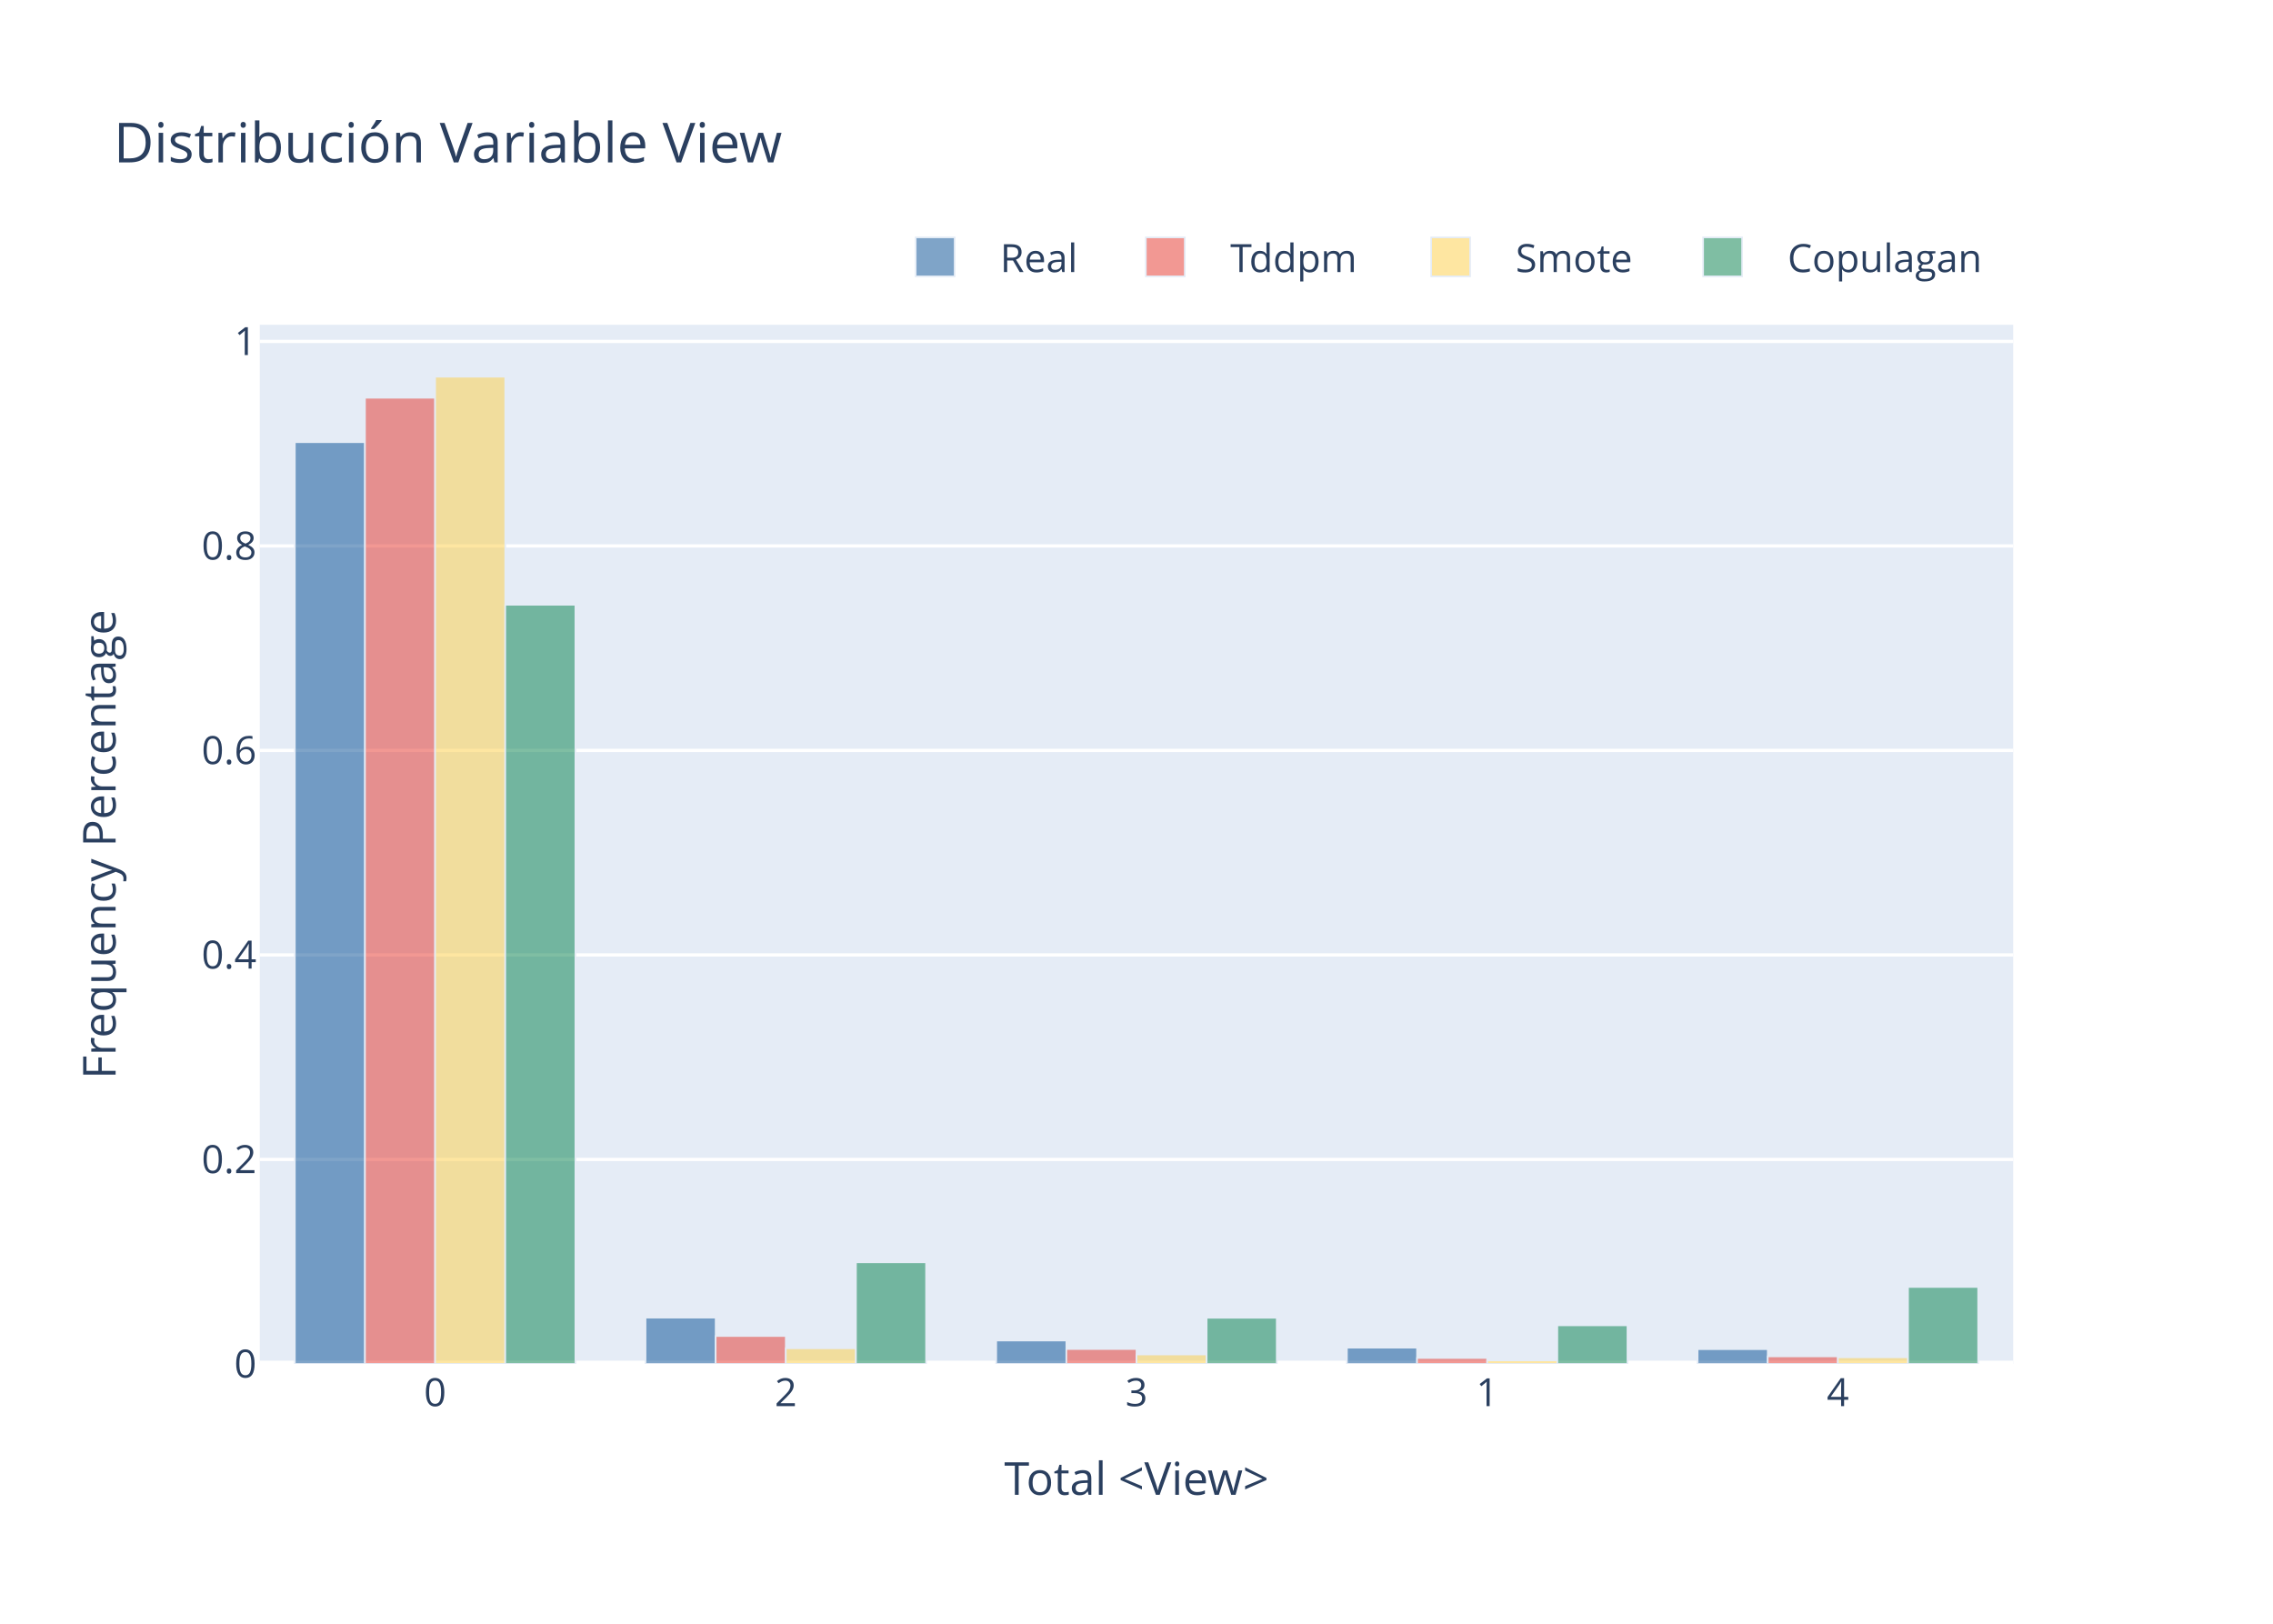
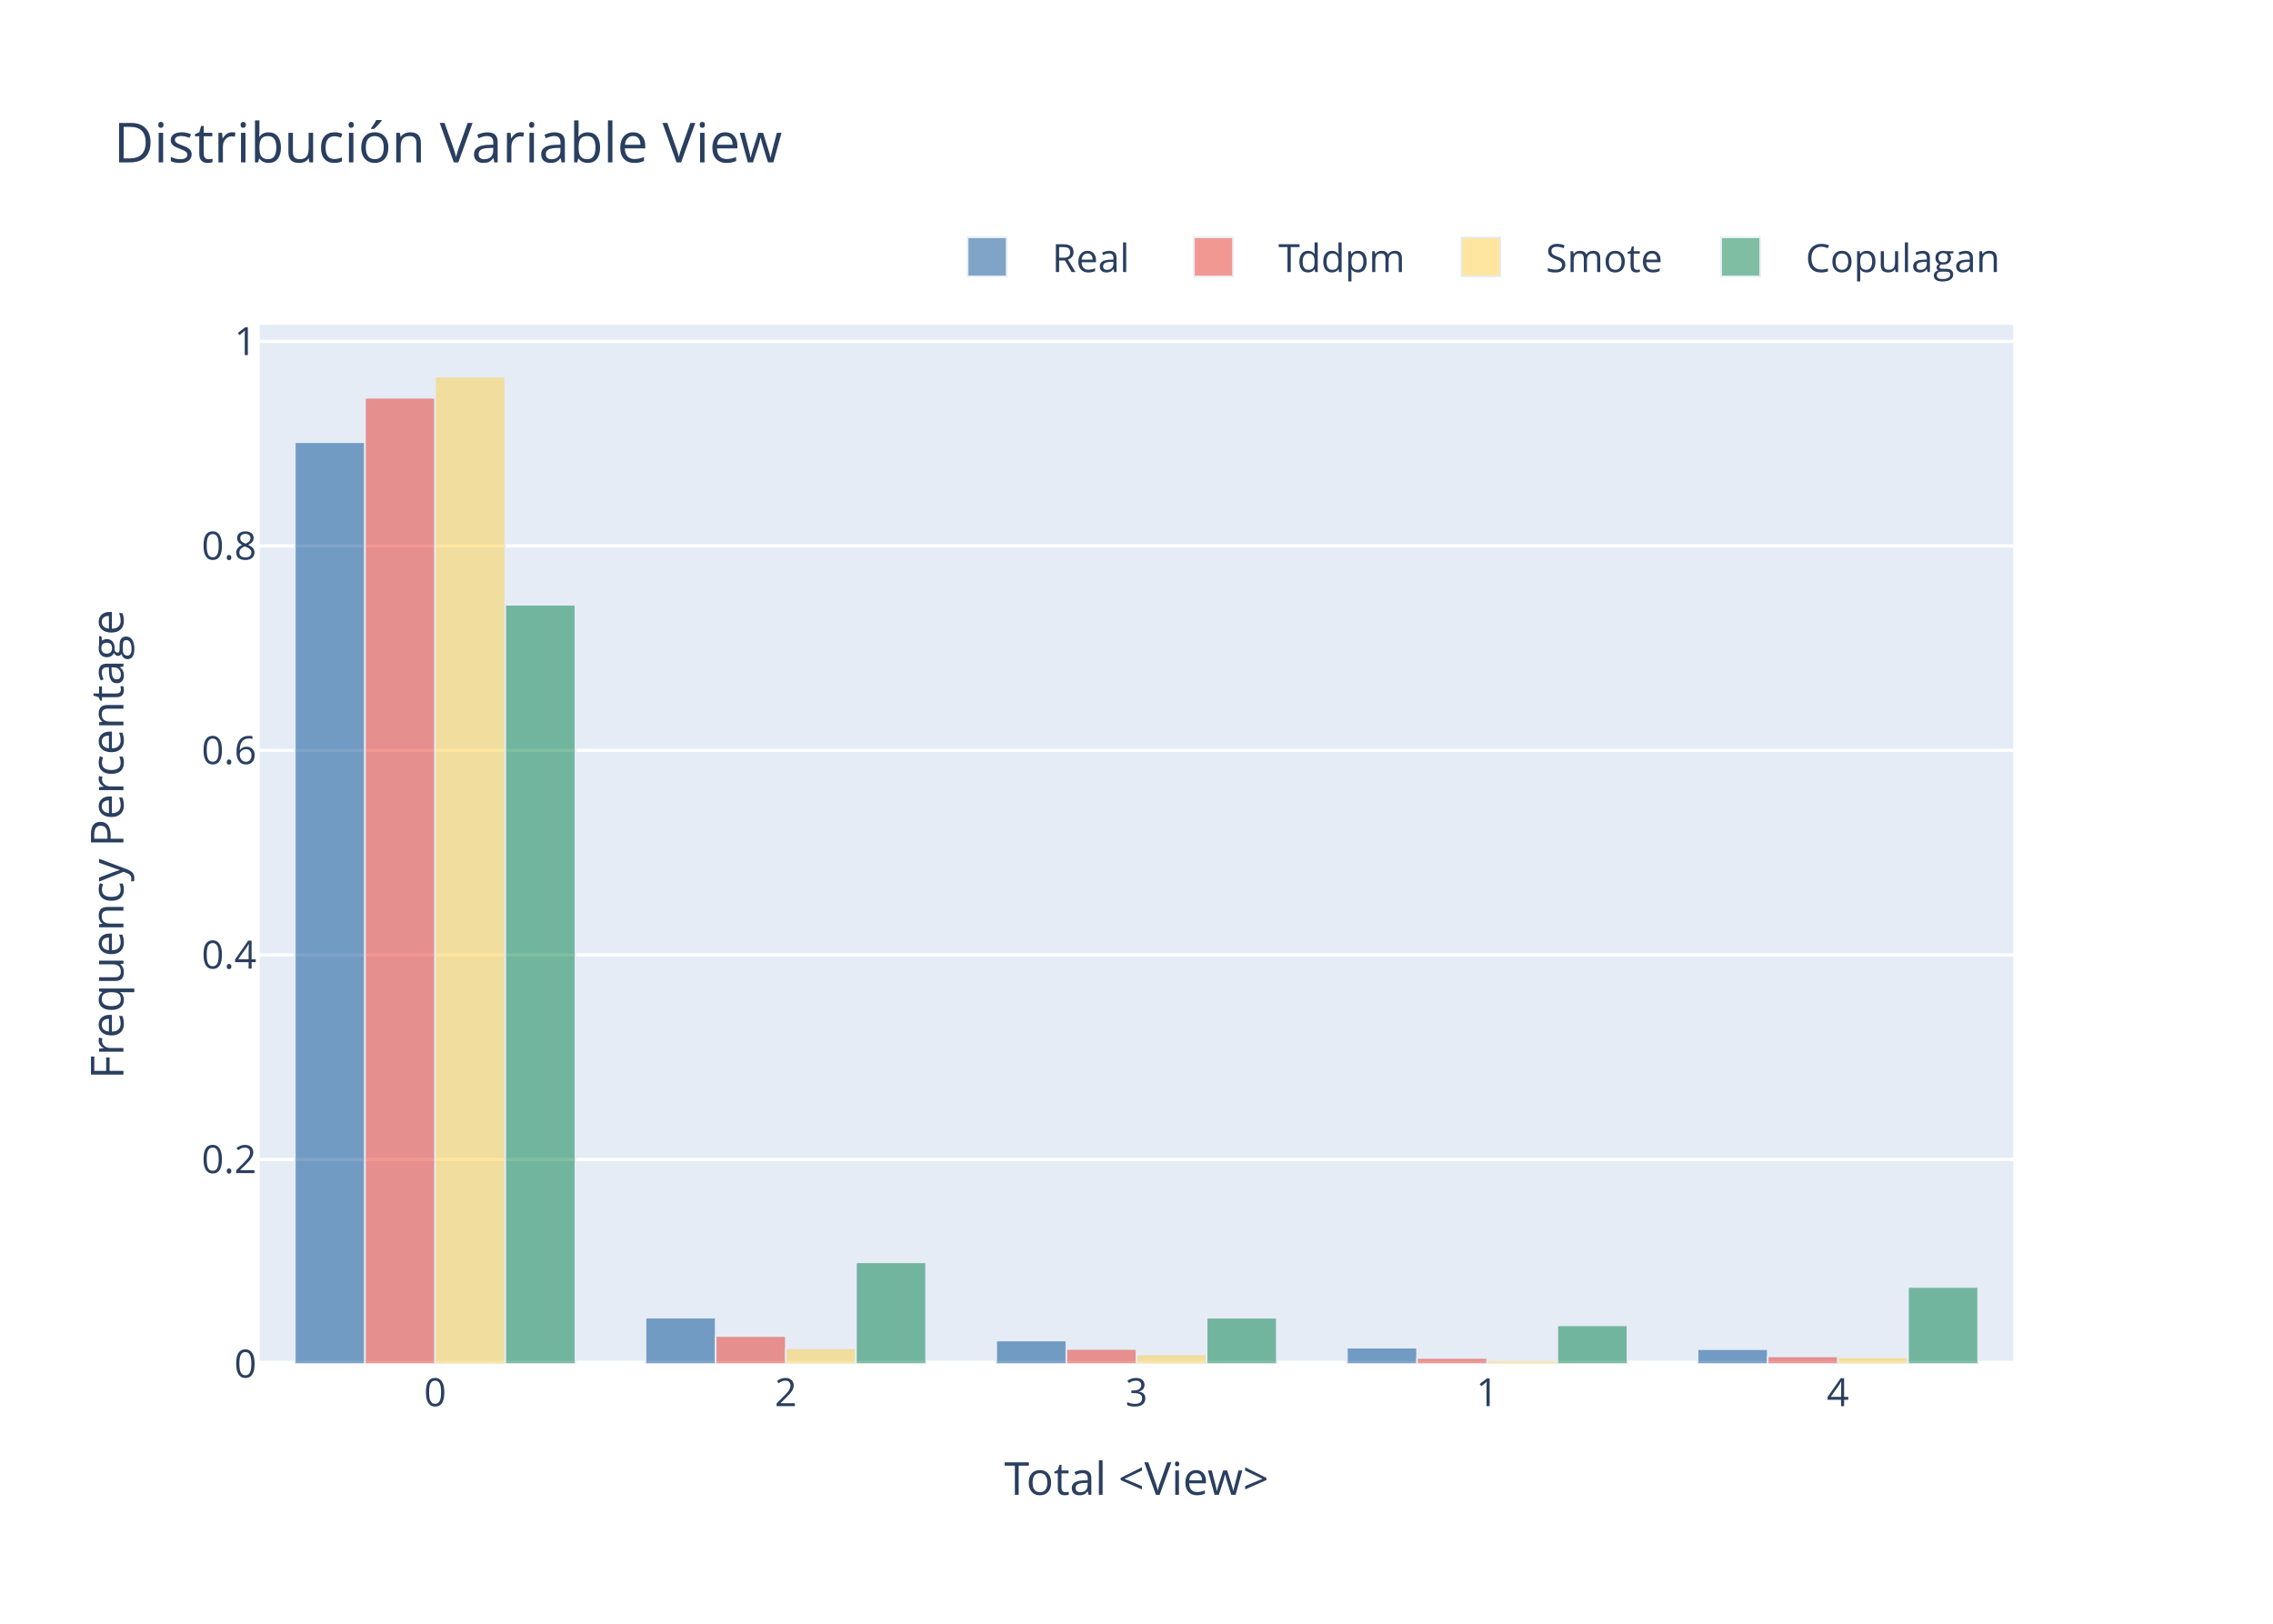
<svg xmlns="http://www.w3.org/2000/svg" class="main-svg" width="700" height="500" style="" viewBox="0 0 700 500">
  <rect x="0" y="0" width="700" height="500" style="fill: rgb(255, 255, 255); fill-opacity: 1;" />
-   <defs id="defs-bbea6b">
+   <defs id="defs-514283">
    <g class="clips">
-       <clipPath id="clipbbea6bxyplot" class="plotclip">
+       <clipPath id="clip514283xyplot" class="plotclip">
        <rect width="540" height="320" />
      </clipPath>
-       <clipPath class="axesclip" id="clipbbea6bx">
+       <clipPath class="axesclip" id="clip514283x">
        <rect x="80" y="0" width="540" height="500" />
      </clipPath>
-       <clipPath class="axesclip" id="clipbbea6by">
+       <clipPath class="axesclip" id="clip514283y">
        <rect x="0" y="100" width="700" height="320" />
      </clipPath>
-       <clipPath class="axesclip" id="clipbbea6bxy">
+       <clipPath class="axesclip" id="clip514283xy">
        <rect x="80" y="100" width="540" height="320" />
      </clipPath>
    </g>
    <g class="gradients" />
    <g class="patterns" />
  </defs>
  <g class="bglayer">
    <rect class="bg" x="80" y="100" width="540" height="320" style="fill: rgb(229, 236, 246); fill-opacity: 1; stroke-width: 0;" />
  </g>
  <g class="layer-below">
    <g class="imagelayer" />
    <g class="shapelayer" />
  </g>
  <g class="cartesianlayer">
    <g class="subplot xy">
      <g class="layer-subplot">
        <g class="shapelayer" />
        <g class="imagelayer" />
      </g>
      <g class="minor-gridlayer">
        <g class="x" />
        <g class="y" />
      </g>
      <g class="gridlayer">
        <g class="x" />
        <g class="y">
          <path class="ygrid crisp" transform="translate(0,357.03)" d="M80,0h540" style="stroke: rgb(255, 255, 255); stroke-opacity: 1; stroke-width: 1px;" />
          <path class="ygrid crisp" transform="translate(0,294.05)" d="M80,0h540" style="stroke: rgb(255, 255, 255); stroke-opacity: 1; stroke-width: 1px;" />
          <path class="ygrid crisp" transform="translate(0,231.08)" d="M80,0h540" style="stroke: rgb(255, 255, 255); stroke-opacity: 1; stroke-width: 1px;" />
          <path class="ygrid crisp" transform="translate(0,168.11)" d="M80,0h540" style="stroke: rgb(255, 255, 255); stroke-opacity: 1; stroke-width: 1px;" />
          <path class="ygrid crisp" transform="translate(0,105.13)" d="M80,0h540" style="stroke: rgb(255, 255, 255); stroke-opacity: 1; stroke-width: 1px;" />
        </g>
      </g>
      <g class="zerolinelayer">
        <path class="yzl zl crisp" transform="translate(0,420)" d="M80,0h540" style="stroke: rgb(255, 255, 255); stroke-opacity: 1; stroke-width: 2px;" />
      </g>
      <path class="xlines-below" />
      <path class="ylines-below" />
      <g class="overlines-below" />
      <g class="xaxislayer-below" />
      <g class="yaxislayer-below" />
      <g class="overaxes-below" />
-       <g class="plot" transform="translate(80,100)" clip-path="url(#clipbbea6bxyplot)">
+       <g class="plot" transform="translate(80,100)" clip-path="url(#clip514283xyplot)">
        <g class="barlayer mlayer">
          <g class="trace bars" style="opacity: 1;">
            <g class="points">
              <g class="point">
                <path d="M10.8,320V36.16H32.4V320Z" style="vector-effect: none; opacity: 1; stroke-width: 0.5px; fill: rgb(0, 75, 147); fill-opacity: 0.5; stroke: rgb(229, 236, 246); stroke-opacity: 1;" />
              </g>
              <g class="point">
                <path d="M118.8,320V305.74H140.4V320Z" style="vector-effect: none; opacity: 1; stroke-width: 0.5px; fill: rgb(0, 75, 147); fill-opacity: 0.5; stroke: rgb(229, 236, 246); stroke-opacity: 1;" />
              </g>
              <g class="point">
                <path d="M226.8,320V312.79H248.4V320Z" style="vector-effect: none; opacity: 1; stroke-width: 0.5px; fill: rgb(0, 75, 147); fill-opacity: 0.5; stroke: rgb(229, 236, 246); stroke-opacity: 1;" />
              </g>
              <g class="point">
                <path d="M334.8,320V314.99H356.4V320Z" style="vector-effect: none; opacity: 1; stroke-width: 0.5px; fill: rgb(0, 75, 147); fill-opacity: 0.5; stroke: rgb(229, 236, 246); stroke-opacity: 1;" />
              </g>
              <g class="point">
                <path d="M442.8,320V315.45H464.4V320Z" style="vector-effect: none; opacity: 1; stroke-width: 0.5px; fill: rgb(0, 75, 147); fill-opacity: 0.5; stroke: rgb(229, 236, 246); stroke-opacity: 1;" />
              </g>
            </g>
          </g>
          <g class="trace bars" style="opacity: 1;">
            <g class="points">
              <g class="point">
                <path d="M32.4,320V22.48H54V320Z" style="vector-effect: none; opacity: 1; stroke-width: 0.5px; fill: rgb(230, 51, 41); fill-opacity: 0.5; stroke: rgb(229, 236, 246); stroke-opacity: 1;" />
              </g>
              <g class="point">
                <path d="M356.4,320V318.16H378V320Z" style="vector-effect: none; opacity: 1; stroke-width: 0.5px; fill: rgb(230, 51, 41); fill-opacity: 0.5; stroke: rgb(229, 236, 246); stroke-opacity: 1;" />
              </g>
              <g class="point">
                <path d="M140.4,320V311.4H162V320Z" style="vector-effect: none; opacity: 1; stroke-width: 0.5px; fill: rgb(230, 51, 41); fill-opacity: 0.5; stroke: rgb(229, 236, 246); stroke-opacity: 1;" />
              </g>
              <g class="point">
                <path d="M248.4,320V315.41H270V320Z" style="vector-effect: none; opacity: 1; stroke-width: 0.5px; fill: rgb(230, 51, 41); fill-opacity: 0.5; stroke: rgb(229, 236, 246); stroke-opacity: 1;" />
              </g>
              <g class="point">
                <path d="M464.4,320V317.67H486V320Z" style="vector-effect: none; opacity: 1; stroke-width: 0.5px; fill: rgb(230, 51, 41); fill-opacity: 0.5; stroke: rgb(229, 236, 246); stroke-opacity: 1;" />
              </g>
            </g>
          </g>
          <g class="trace bars" style="opacity: 1;">
            <g class="points">
              <g class="point">
                <path d="M54,320V16H75.6V320Z" style="vector-effect: none; opacity: 1; stroke-width: 0.5px; fill: rgb(254, 207, 68); fill-opacity: 0.5; stroke: rgb(229, 236, 246); stroke-opacity: 1;" />
              </g>
              <g class="point">
                <path d="M378,320V318.91H399.6V320Z" style="vector-effect: none; opacity: 1; stroke-width: 0.5px; fill: rgb(254, 207, 68); fill-opacity: 0.5; stroke: rgb(229, 236, 246); stroke-opacity: 1;" />
              </g>
              <g class="point">
                <path d="M162,320V315.18H183.6V320Z" style="vector-effect: none; opacity: 1; stroke-width: 0.5px; fill: rgb(254, 207, 68); fill-opacity: 0.5; stroke: rgb(229, 236, 246); stroke-opacity: 1;" />
              </g>
              <g class="point">
                <path d="M270,320V317.09H291.6V320Z" style="vector-effect: none; opacity: 1; stroke-width: 0.5px; fill: rgb(254, 207, 68); fill-opacity: 0.5; stroke: rgb(229, 236, 246); stroke-opacity: 1;" />
              </g>
              <g class="point">
                <path d="M486,320V317.96H507.6V320Z" style="vector-effect: none; opacity: 1; stroke-width: 0.5px; fill: rgb(254, 207, 68); fill-opacity: 0.5; stroke: rgb(229, 236, 246); stroke-opacity: 1;" />
              </g>
            </g>
          </g>
          <g class="trace bars" style="opacity: 1;">
            <g class="points">
              <g class="point">
                <path d="M75.6,320V86.23H97.2V320Z" style="vector-effect: none; opacity: 1; stroke-width: 0.5px; fill: rgb(0, 126, 72); fill-opacity: 0.5; stroke: rgb(229, 236, 246); stroke-opacity: 1;" />
              </g>
              <g class="point">
                <path d="M399.6,320V308.11H421.2V320Z" style="vector-effect: none; opacity: 1; stroke-width: 0.5px; fill: rgb(0, 126, 72); fill-opacity: 0.5; stroke: rgb(229, 236, 246); stroke-opacity: 1;" />
              </g>
              <g class="point">
                <path d="M183.6,320V288.71H205.2V320Z" style="vector-effect: none; opacity: 1; stroke-width: 0.5px; fill: rgb(0, 126, 72); fill-opacity: 0.5; stroke: rgb(229, 236, 246); stroke-opacity: 1;" />
              </g>
              <g class="point">
                <path d="M291.6,320V305.78H313.2V320Z" style="vector-effect: none; opacity: 1; stroke-width: 0.5px; fill: rgb(0, 126, 72); fill-opacity: 0.5; stroke: rgb(229, 236, 246); stroke-opacity: 1;" />
              </g>
              <g class="point">
                <path d="M507.6,320V296.3H529.2V320Z" style="vector-effect: none; opacity: 1; stroke-width: 0.5px; fill: rgb(0, 126, 72); fill-opacity: 0.5; stroke: rgb(229, 236, 246); stroke-opacity: 1;" />
              </g>
            </g>
          </g>
        </g>
      </g>
      <g class="overplot" />
      <path class="xlines-above crisp" d="M0,0" style="fill: none;" />
      <path class="ylines-above crisp" d="M0,0" style="fill: none;" />
      <g class="overlines-above" />
      <g class="xaxislayer-above">
        <g class="xtick">
          <text text-anchor="middle" x="0" y="433" transform="translate(134,0)" style="font-family: 'Open Sans', verdana, arial, sans-serif; font-size: 12px; fill: rgb(42, 63, 95); fill-opacity: 1; white-space: pre; opacity: 1;">0</text>
        </g>
        <g class="xtick">
          <text text-anchor="middle" x="0" y="433" transform="translate(242,0)" style="font-family: 'Open Sans', verdana, arial, sans-serif; font-size: 12px; fill: rgb(42, 63, 95); fill-opacity: 1; white-space: pre; opacity: 1;">2</text>
        </g>
        <g class="xtick">
          <text text-anchor="middle" x="0" y="433" transform="translate(350,0)" style="font-family: 'Open Sans', verdana, arial, sans-serif; font-size: 12px; fill: rgb(42, 63, 95); fill-opacity: 1; white-space: pre; opacity: 1;">3</text>
        </g>
        <g class="xtick">
          <text text-anchor="middle" x="0" y="433" transform="translate(458,0)" style="font-family: 'Open Sans', verdana, arial, sans-serif; font-size: 12px; fill: rgb(42, 63, 95); fill-opacity: 1; white-space: pre; opacity: 1;">1</text>
        </g>
        <g class="xtick">
          <text text-anchor="middle" x="0" y="433" transform="translate(566,0)" style="font-family: 'Open Sans', verdana, arial, sans-serif; font-size: 12px; fill: rgb(42, 63, 95); fill-opacity: 1; white-space: pre; opacity: 1;">4</text>
        </g>
      </g>
      <g class="yaxislayer-above">
        <g class="ytick">
          <text text-anchor="end" x="79" y="4.2" transform="translate(0,420)" style="font-family: 'Open Sans', verdana, arial, sans-serif; font-size: 12px; fill: rgb(42, 63, 95); fill-opacity: 1; white-space: pre; opacity: 1;">0</text>
        </g>
        <g class="ytick">
          <text text-anchor="end" x="79" y="4.2" style="font-family: 'Open Sans', verdana, arial, sans-serif; font-size: 12px; fill: rgb(42, 63, 95); fill-opacity: 1; white-space: pre; opacity: 1;" transform="translate(0,357.03)">0.2</text>
        </g>
        <g class="ytick">
          <text text-anchor="end" x="79" y="4.2" style="font-family: 'Open Sans', verdana, arial, sans-serif; font-size: 12px; fill: rgb(42, 63, 95); fill-opacity: 1; white-space: pre; opacity: 1;" transform="translate(0,294.05)">0.4</text>
        </g>
        <g class="ytick">
          <text text-anchor="end" x="79" y="4.2" style="font-family: 'Open Sans', verdana, arial, sans-serif; font-size: 12px; fill: rgb(42, 63, 95); fill-opacity: 1; white-space: pre; opacity: 1;" transform="translate(0,231.08)">0.6</text>
        </g>
        <g class="ytick">
          <text text-anchor="end" x="79" y="4.2" style="font-family: 'Open Sans', verdana, arial, sans-serif; font-size: 12px; fill: rgb(42, 63, 95); fill-opacity: 1; white-space: pre; opacity: 1;" transform="translate(0,168.11)">0.8</text>
        </g>
        <g class="ytick">
          <text text-anchor="end" x="79" y="4.2" style="font-family: 'Open Sans', verdana, arial, sans-serif; font-size: 12px; fill: rgb(42, 63, 95); fill-opacity: 1; white-space: pre; opacity: 1;" transform="translate(0,105.13)">1</text>
        </g>
      </g>
      <g class="overaxes-above" />
    </g>
  </g>
  <g class="polarlayer" />
  <g class="smithlayer" />
  <g class="ternarylayer" />
  <g class="geolayer" />
  <g class="funnelarealayer" />
  <g class="pielayer" />
  <g class="iciclelayer" />
  <g class="treemaplayer" />
  <g class="sunburstlayer" />
  <g class="glimages" />
-   <defs id="topdefs-bbea6b">
+   <defs id="topdefs-514283">
    <g class="clips" />
-     <clipPath id="legendbbea6b">
-       <rect width="352" height="29" x="0" y="0" />
+     <clipPath id="legend514283">
+       <rect width="336" height="29" x="0" y="0" />
    </clipPath>
  </defs>
  <g class="layer-above">
    <g class="imagelayer" />
    <g class="shapelayer" />
  </g>
  <g class="infolayer">
-     <g class="legend" pointer-events="all" transform="translate(268,64.6)">
-       <rect class="bg" shape-rendering="crispEdges" width="352" height="29" x="0" y="0" style="stroke: rgb(68, 68, 68); stroke-opacity: 1; fill: rgb(255, 255, 255); fill-opacity: 1; stroke-width: 0px;" />
-       <g class="scrollbox" transform="" clip-path="url(#legendbbea6b)">
+     <g class="legend" pointer-events="all" transform="translate(284,64.6)">
+       <rect class="bg" shape-rendering="crispEdges" width="336" height="29" x="0" y="0" style="stroke: rgb(68, 68, 68); stroke-opacity: 1; fill: rgb(255, 255, 255); fill-opacity: 1; stroke-width: 0px;" />
+       <g class="scrollbox" transform="" clip-path="url(#legend514283)">
        <g class="groups">
          <g class="traces" transform="translate(0,14.5)" style="opacity: 1;">
            <text class="legendtext" text-anchor="start" x="40" y="4.68" style="font-family: 'Open Sans', verdana, arial, sans-serif; font-size: 12px; fill: rgb(42, 63, 95); fill-opacity: 1; white-space: pre;">Real</text>
            <g class="layers" style="opacity: 1;">
              <g class="legendfill" />
              <g class="legendlines" />
              <g class="legendsymbols">
                <g class="legendpoints">
                  <path class="legendundefined" d="M6,6H-6V-6H6Z" transform="translate(20,0)" style="stroke-width: 0.5px; fill: rgb(0, 75, 147); fill-opacity: 0.5; stroke: rgb(229, 236, 246); stroke-opacity: 1;" />
                </g>
              </g>
            </g>
-             <rect class="legendtoggle" x="0" y="-9.5" width="68.375" height="19" style="fill: rgb(0, 0, 0); fill-opacity: 0;" />
-           </g>
-           <g class="traces" transform="translate(70.875,14.5)" style="opacity: 1;">
+             <rect class="legendtoggle" x="0" y="-9.5" width="67.188" height="19" style="fill: rgb(0, 0, 0); fill-opacity: 0;" />
+           </g>
+           <g class="traces" transform="translate(69.6875,14.5)" style="opacity: 1;">
            <text class="legendtext" text-anchor="start" x="40" y="4.68" style="font-family: 'Open Sans', verdana, arial, sans-serif; font-size: 12px; fill: rgb(42, 63, 95); fill-opacity: 1; white-space: pre;">Tddpm</text>
            <g class="layers" style="opacity: 1;">
              <g class="legendfill" />
              <g class="legendlines" />
              <g class="legendsymbols">
                <g class="legendpoints">
                  <path class="legendundefined" d="M6,6H-6V-6H6Z" transform="translate(20,0)" style="stroke-width: 0.5px; fill: rgb(230, 51, 41); fill-opacity: 0.5; stroke: rgb(229, 236, 246); stroke-opacity: 1;" />
                </g>
              </g>
            </g>
-             <rect class="legendtoggle" x="0" y="-9.5" width="85.375" height="19" style="fill: rgb(0, 0, 0); fill-opacity: 0;" />
-           </g>
-           <g class="traces" transform="translate(158.75,14.5)" style="opacity: 1;">
+             <rect class="legendtoggle" x="0" y="-9.5" width="79.859" height="19" style="fill: rgb(0, 0, 0); fill-opacity: 0;" />
+           </g>
+           <g class="traces" transform="translate(152.0469,14.5)" style="opacity: 1;">
            <text class="legendtext" text-anchor="start" x="40" y="4.68" style="font-family: 'Open Sans', verdana, arial, sans-serif; font-size: 12px; fill: rgb(42, 63, 95); fill-opacity: 1; white-space: pre;">Smote</text>
            <g class="layers" style="opacity: 1;">
              <g class="legendfill" />
              <g class="legendlines" />
              <g class="legendsymbols">
                <g class="legendpoints">
                  <path class="legendundefined" d="M6,6H-6V-6H6Z" transform="translate(20,0)" style="stroke-width: 0.5px; fill: rgb(254, 207, 68); fill-opacity: 0.5; stroke: rgb(229, 236, 246); stroke-opacity: 1;" />
                </g>
              </g>
            </g>
-             <rect class="legendtoggle" x="0" y="-9.5" width="81.25" height="19" style="fill: rgb(0, 0, 0); fill-opacity: 0;" />
-           </g>
-           <g class="traces" transform="translate(242.5,14.5)" style="opacity: 1;">
+             <rect class="legendtoggle" x="0" y="-9.5" width="77.516" height="19" style="fill: rgb(0, 0, 0); fill-opacity: 0;" />
+           </g>
+           <g class="traces" transform="translate(232.0625,14.5)" style="opacity: 1;">
            <text class="legendtext" text-anchor="start" x="40" y="4.68" style="font-family: 'Open Sans', verdana, arial, sans-serif; font-size: 12px; fill: rgb(42, 63, 95); fill-opacity: 1; white-space: pre;">Copulagan</text>
            <g class="layers" style="opacity: 1;">
              <g class="legendfill" />
              <g class="legendlines" />
              <g class="legendsymbols">
                <g class="legendpoints">
                  <path class="legendundefined" d="M6,6H-6V-6H6Z" transform="translate(20,0)" style="stroke-width: 0.5px; fill: rgb(0, 126, 72); fill-opacity: 0.5; stroke: rgb(229, 236, 246); stroke-opacity: 1;" />
                </g>
              </g>
            </g>
-             <rect class="legendtoggle" x="0" y="-9.5" width="106.719" height="19" style="fill: rgb(0, 0, 0); fill-opacity: 0;" />
+             <rect class="legendtoggle" x="0" y="-9.5" width="100.562" height="19" style="fill: rgb(0, 0, 0); fill-opacity: 0;" />
          </g>
        </g>
      </g>
      <rect class="scrollbar" rx="20" ry="3" width="0" height="0" x="0" y="0" style="fill: rgb(128, 139, 164); fill-opacity: 1;" />
    </g>
    <g class="g-gtitle">
      <text class="gtitle" x="35" y="50" text-anchor="start" dy="0em" style="font-family: 'Open Sans', verdana, arial, sans-serif; font-size: 17px; fill: rgb(42, 63, 95); opacity: 1; font-weight: normal; white-space: pre;">Distribución Variable View</text>
    </g>
    <g class="g-xtitle">
      <text class="xtitle" x="350" y="460.3" text-anchor="middle" style="font-family: 'Open Sans', verdana, arial, sans-serif; font-size: 14px; fill: rgb(42, 63, 95); opacity: 1; font-weight: normal; white-space: pre;">Total &lt;View&gt;</text>
    </g>
    <g class="g-ytitle">
-       <text class="ytitle" transform="rotate(-90,35.60625,260)" x="35.606" y="260" text-anchor="middle" style="font-family: 'Open Sans', verdana, arial, sans-serif; font-size: 14px; fill: rgb(42, 63, 95); opacity: 1; font-weight: normal; white-space: pre;">Frequency Percentage</text>
+       <text class="ytitle" transform="rotate(-90,38.0125,260)" x="38.013" y="260" text-anchor="middle" style="font-family: 'Open Sans', verdana, arial, sans-serif; font-size: 14px; fill: rgb(42, 63, 95); opacity: 1; font-weight: normal; white-space: pre;">Frequency Percentage</text>
    </g>
  </g>
</svg>
